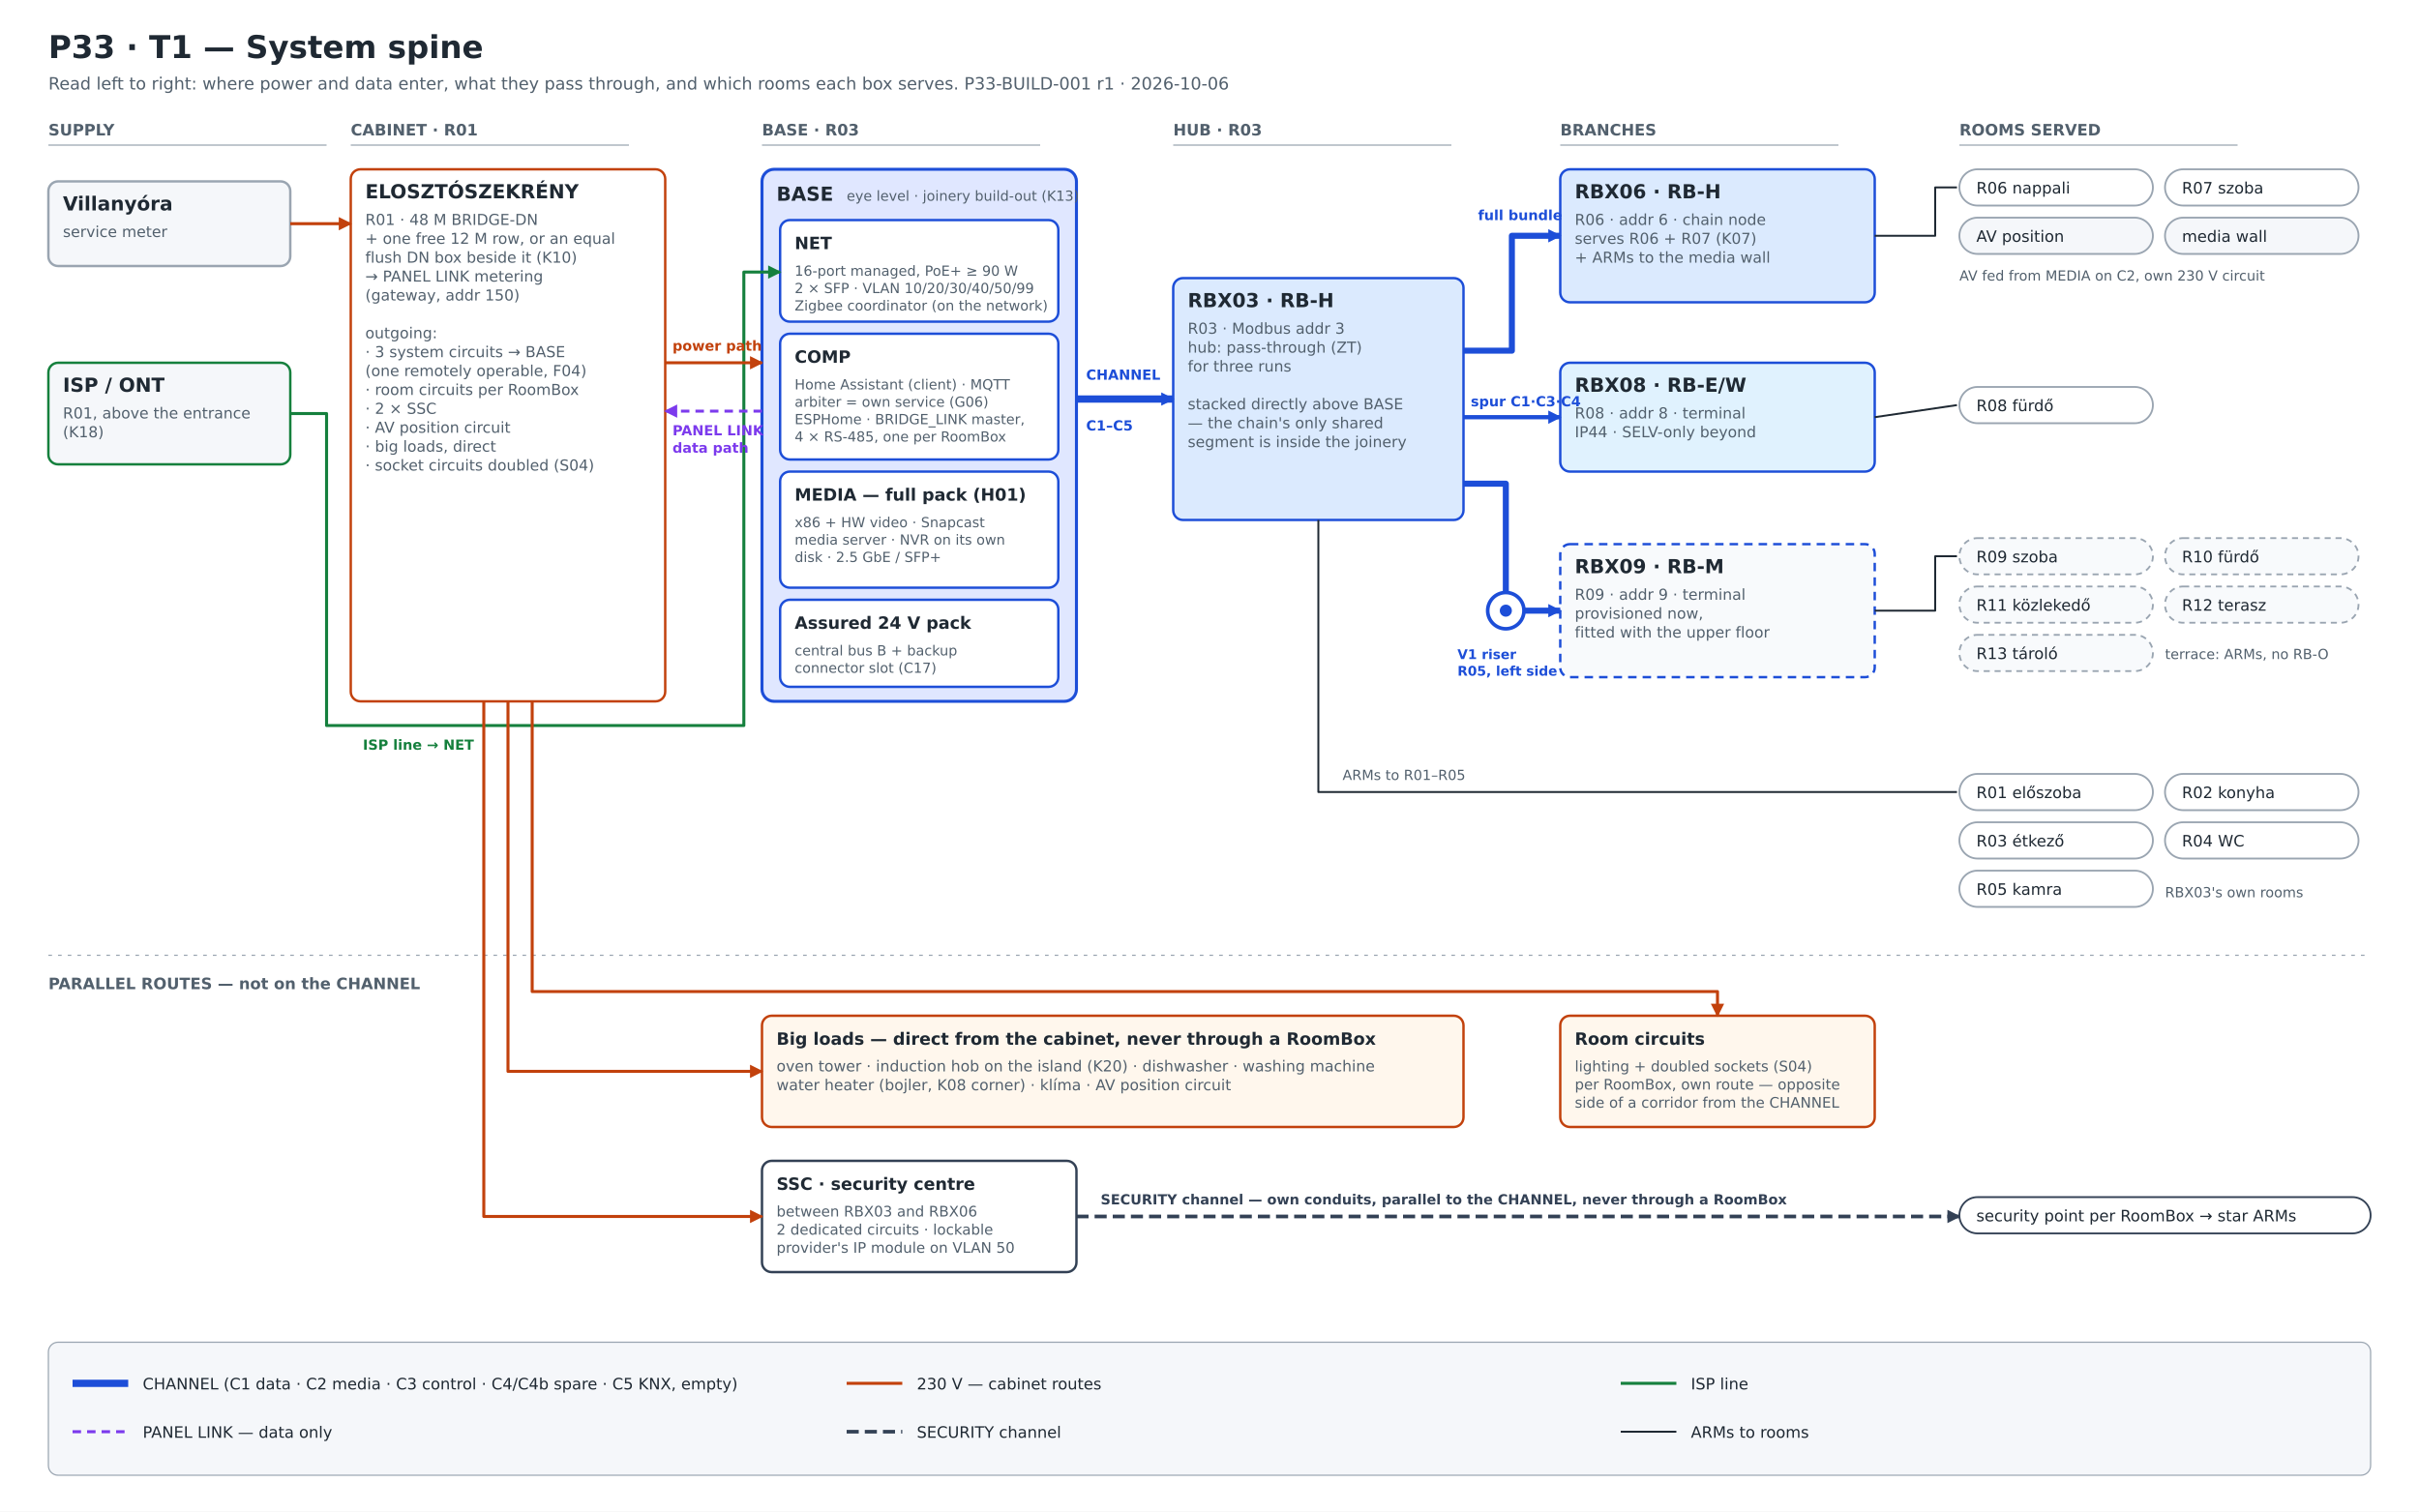
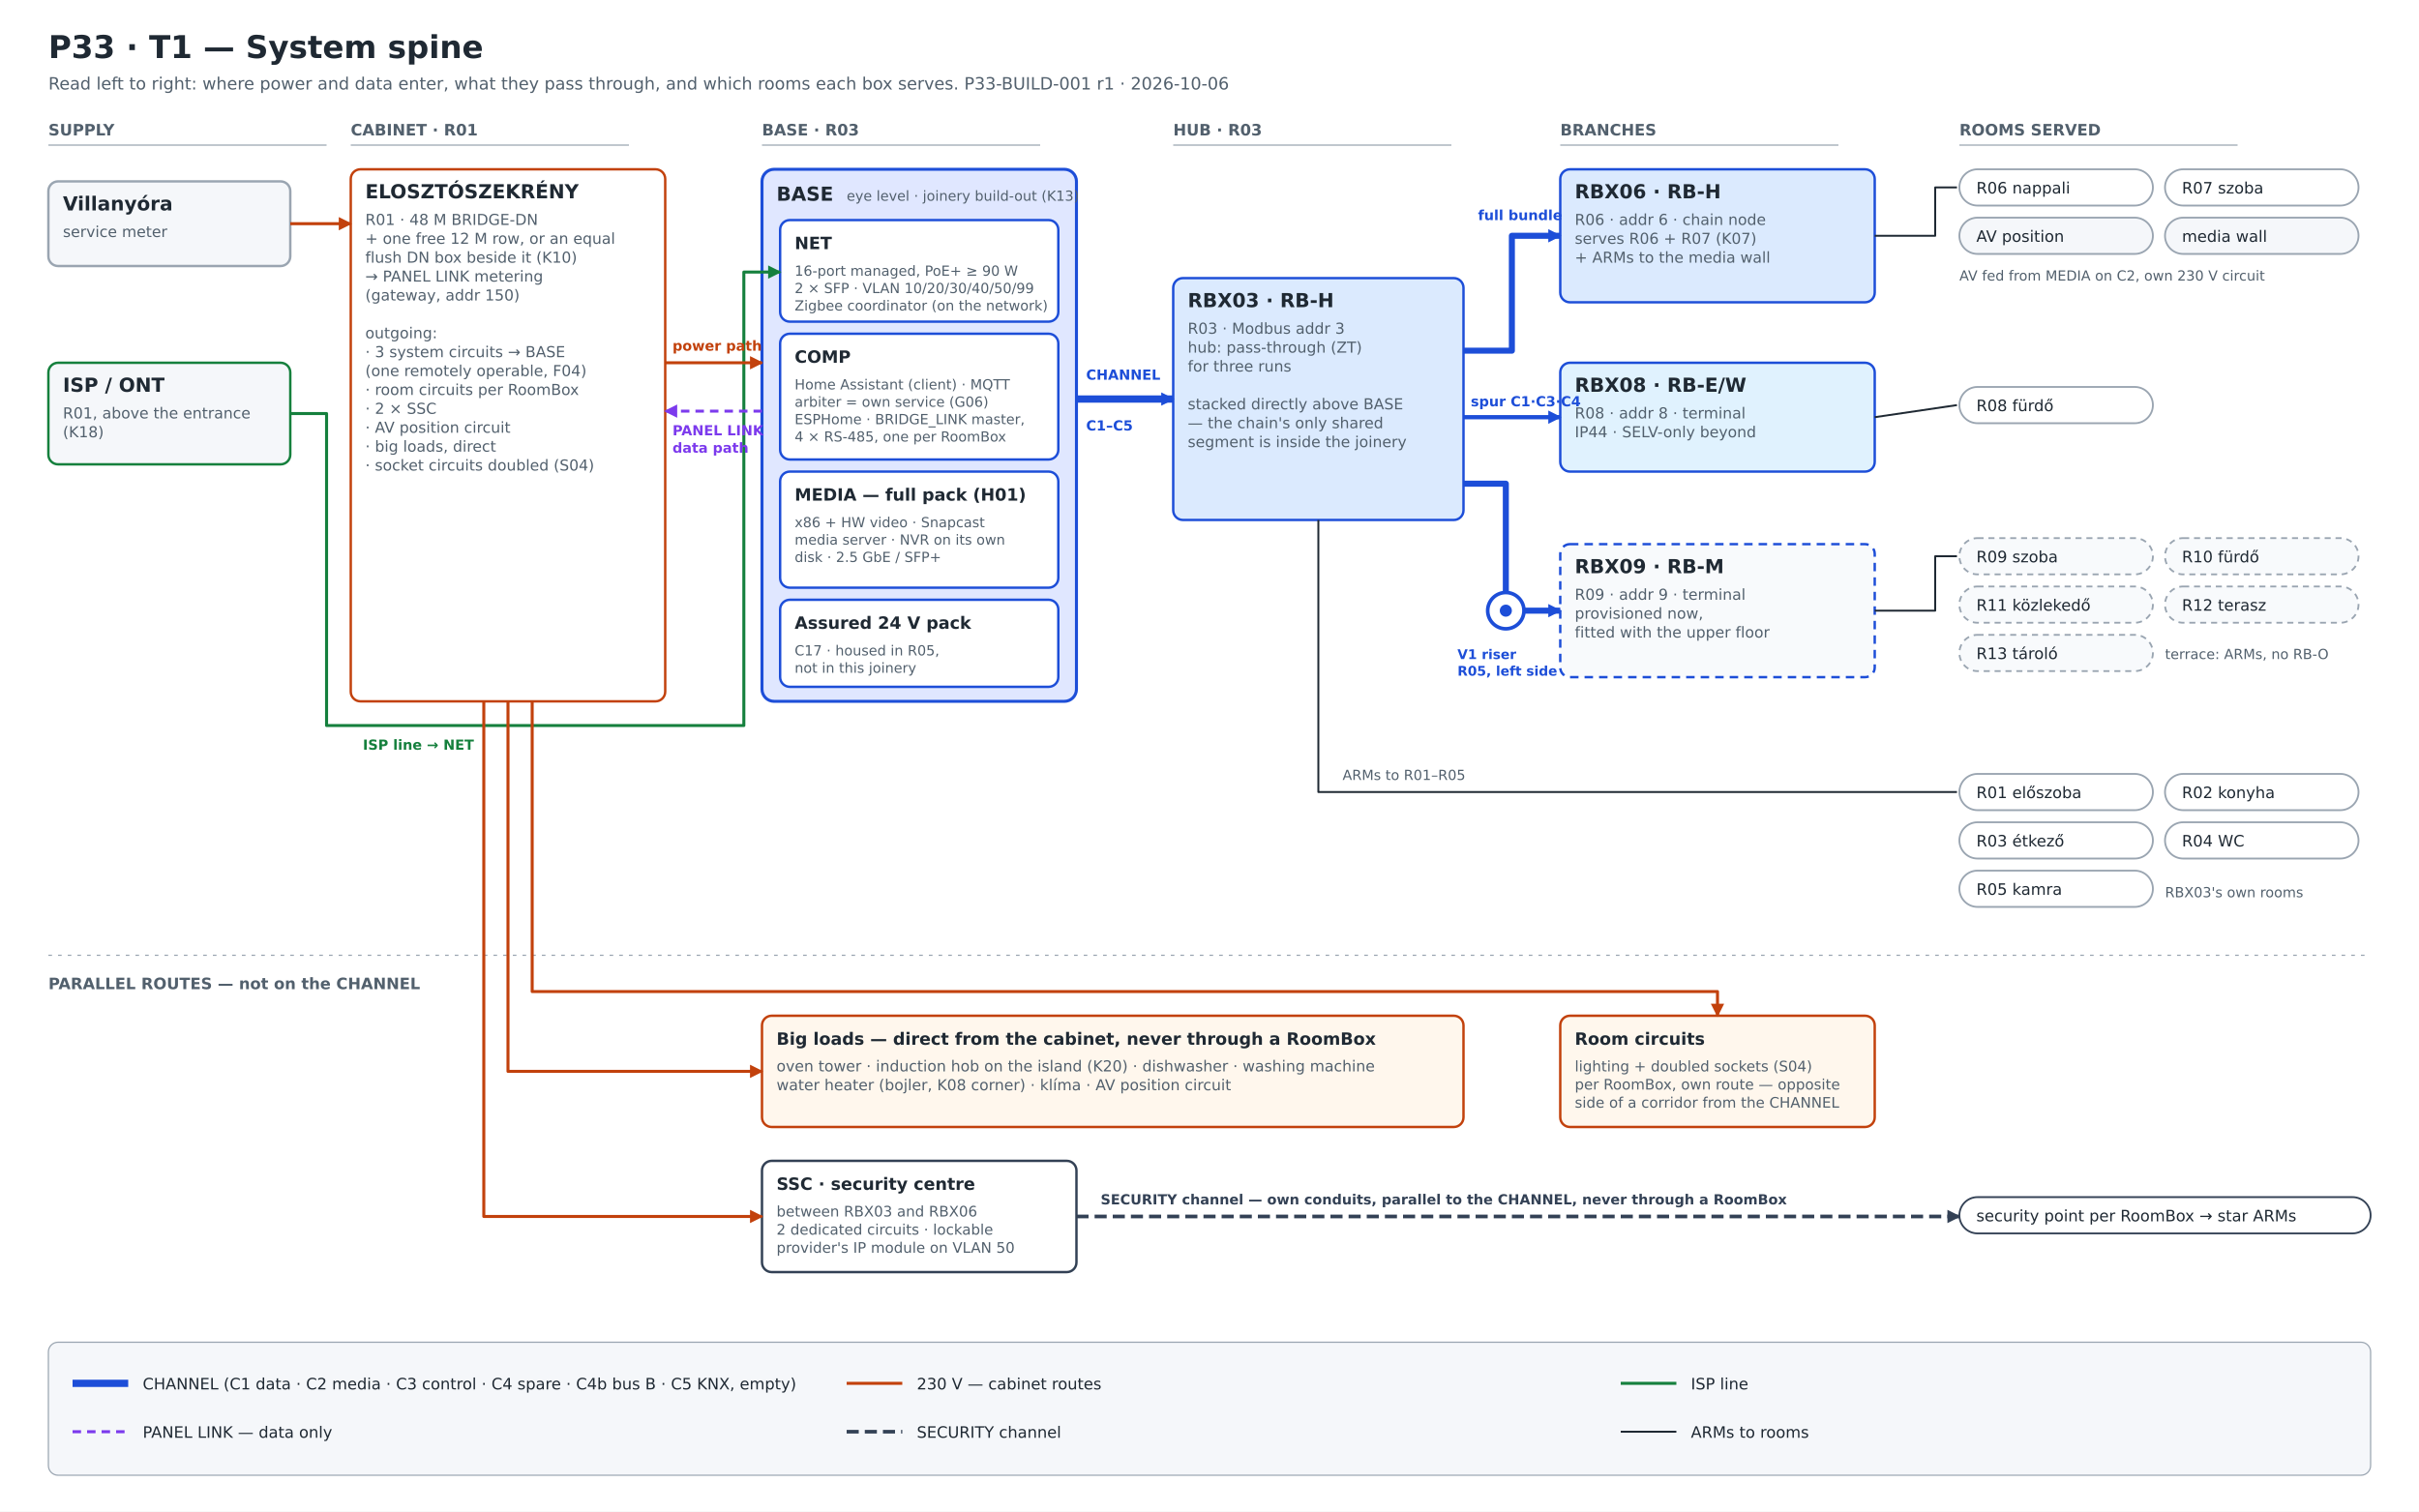
<svg xmlns="http://www.w3.org/2000/svg" viewBox="0 0 2000 1250" width="2000" height="1250" font-family="Segoe UI, DejaVu Sans, Arial, sans-serif">
  <defs>
    <marker id="a1d4ed8" viewBox="0 0 10 10" refX="9" refY="5" markerUnits="userSpaceOnUse" markerWidth="11" markerHeight="11" orient="auto">
      <path d="M0,0 L10,5 L0,10 z" fill="#1d4ed8" />
    </marker>
    <marker id="ac2410c" viewBox="0 0 10 10" refX="9" refY="5" markerUnits="userSpaceOnUse" markerWidth="11" markerHeight="11" orient="auto">
      <path d="M0,0 L10,5 L0,10 z" fill="#c2410c" />
    </marker>
    <marker id="a15803d" viewBox="0 0 10 10" refX="9" refY="5" markerUnits="userSpaceOnUse" markerWidth="11" markerHeight="11" orient="auto">
      <path d="M0,0 L10,5 L0,10 z" fill="#15803d" />
    </marker>
    <marker id="a7c3aed" viewBox="0 0 10 10" refX="9" refY="5" markerUnits="userSpaceOnUse" markerWidth="11" markerHeight="11" orient="auto">
      <path d="M0,0 L10,5 L0,10 z" fill="#7c3aed" />
    </marker>
    <marker id="a334155" viewBox="0 0 10 10" refX="9" refY="5" markerUnits="userSpaceOnUse" markerWidth="11" markerHeight="11" orient="auto">
      <path d="M0,0 L10,5 L0,10 z" fill="#334155" />
    </marker>
  </defs>
  <rect width="2000" height="1250" fill="#fff" />
  <text x="40" y="48" font-size="26" font-weight="700" fill="#1f2933" text-anchor="start">
    <tspan x="40" dy="0">P33 · T1 — System spine</tspan>
  </text>
  <text x="40" y="74" font-size="14" font-weight="400" fill="#52606d" text-anchor="start">
    <tspan x="40" dy="0">Read left to right: where power and data enter, what they pass through, and which rooms each box serves.   P33-BUILD-001 r1 · 2026-10-06</tspan>
  </text>
  <text x="40" y="112" font-size="13" font-weight="700" fill="#52606d" text-anchor="start">
    <tspan x="40" dy="0">SUPPLY</tspan>
  </text>
  <line x1="40" y1="120" x2="270" y2="120" stroke="#9aa5b1" />
  <text x="290" y="112" font-size="13" font-weight="700" fill="#52606d" text-anchor="start">
    <tspan x="290" dy="0">CABINET · R01</tspan>
  </text>
  <line x1="290" y1="120" x2="520" y2="120" stroke="#9aa5b1" />
  <text x="630" y="112" font-size="13" font-weight="700" fill="#52606d" text-anchor="start">
    <tspan x="630" dy="0">BASE · R03</tspan>
  </text>
  <line x1="630" y1="120" x2="860" y2="120" stroke="#9aa5b1" />
  <text x="970" y="112" font-size="13" font-weight="700" fill="#52606d" text-anchor="start">
    <tspan x="970" dy="0">HUB · R03</tspan>
  </text>
  <line x1="970" y1="120" x2="1200" y2="120" stroke="#9aa5b1" />
  <text x="1290" y="112" font-size="13" font-weight="700" fill="#52606d" text-anchor="start">
    <tspan x="1290" dy="0">BRANCHES</tspan>
  </text>
  <line x1="1290" y1="120" x2="1520" y2="120" stroke="#9aa5b1" />
  <text x="1620" y="112" font-size="13" font-weight="700" fill="#52606d" text-anchor="start">
    <tspan x="1620" dy="0">ROOMS SERVED</tspan>
  </text>
  <line x1="1620" y1="120" x2="1850" y2="120" stroke="#9aa5b1" />
  <rect x="40" y="150" width="200" height="70" rx="8" fill="#f5f7fa" stroke="#9aa5b1" stroke-width="2" />
  <text x="52" y="174" font-size="16" font-weight="700" fill="#1f2933" text-anchor="start">
    <tspan x="52" dy="0">Villanyóra</tspan>
  </text>
  <text x="52" y="196" font-size="12.5" font-weight="400" fill="#52606d" text-anchor="start">
    <tspan x="52" dy="0">service meter</tspan>
  </text>
  <rect x="40" y="300" width="200" height="84" rx="8" fill="#f5f7fa" stroke="#15803d" stroke-width="2" />
  <text x="52" y="324" font-size="16" font-weight="700" fill="#1f2933" text-anchor="start">
    <tspan x="52" dy="0">ISP / ONT</tspan>
  </text>
  <text x="52" y="346" font-size="12.5" font-weight="400" fill="#52606d" text-anchor="start">
    <tspan x="52" dy="0">R01, above the entrance</tspan>
    <tspan x="52" dy="15.625">(K18)</tspan>
  </text>
  <rect x="290" y="140" width="260" height="440" rx="8" fill="#fff" stroke="#c2410c" stroke-width="2" />
  <text x="302" y="164" font-size="16" font-weight="700" fill="#1f2933" text-anchor="start">
    <tspan x="302" dy="0">ELOSZTÓSZEKRÉNY</tspan>
  </text>
  <text x="302" y="186" font-size="12.5" font-weight="400" fill="#52606d" text-anchor="start">
    <tspan x="302" dy="0">R01 · 48 M BRIDGE-DN</tspan>
    <tspan x="302" dy="15.625">+ one free 12 M row, or an equal</tspan>
    <tspan x="302" dy="15.625">   flush DN box beside it (K10)</tspan>
    <tspan x="302" dy="15.625">   → PANEL LINK metering</tspan>
    <tspan x="302" dy="15.625">      (gateway, addr 150)</tspan>
    <tspan x="302" dy="15.625"> </tspan>
    <tspan x="302" dy="15.625">outgoing:</tspan>
    <tspan x="302" dy="15.625">· 3 system circuits → BASE</tspan>
    <tspan x="302" dy="15.625">   (one remotely operable, F04)</tspan>
    <tspan x="302" dy="15.625">· room circuits per RoomBox</tspan>
    <tspan x="302" dy="15.625">· 2 × SSC</tspan>
    <tspan x="302" dy="15.625">· AV position circuit</tspan>
    <tspan x="302" dy="15.625">· big loads, direct</tspan>
    <tspan x="302" dy="15.625">· socket circuits doubled (S04)</tspan>
  </text>
  <rect x="630" y="140" width="260" height="440" rx="10" fill="#e0e7ff" stroke="#1d4ed8" stroke-width="2.5" />
  <text x="642" y="166" font-size="16" font-weight="700" fill="#1f2933" text-anchor="start">
    <tspan x="642" dy="0">BASE</tspan>
  </text>
  <text x="700" y="166" font-size="11.5" font-weight="400" fill="#52606d" text-anchor="start">
    <tspan x="700" dy="0">eye level · joinery build-out (K13)</tspan>
  </text>
  <rect x="645" y="182" width="230" height="84" rx="8" fill="#fff" stroke="#1d4ed8" stroke-width="2" />
  <text x="657" y="206" font-size="14" font-weight="700" fill="#1f2933" text-anchor="start">
    <tspan x="657" dy="0">NET</tspan>
  </text>
  <text x="657" y="228" font-size="11.5" font-weight="400" fill="#52606d" text-anchor="start">
    <tspan x="657" dy="0">16-port managed, PoE+ ≥ 90 W</tspan>
    <tspan x="657" dy="14.375">2 × SFP · VLAN 10/20/30/40/50/99</tspan>
    <tspan x="657" dy="14.375">Zigbee coordinator (on the network)</tspan>
  </text>
  <rect x="645" y="276" width="230" height="104" rx="8" fill="#fff" stroke="#1d4ed8" stroke-width="2" />
  <text x="657" y="300" font-size="14" font-weight="700" fill="#1f2933" text-anchor="start">
    <tspan x="657" dy="0">COMP</tspan>
  </text>
  <text x="657" y="322" font-size="11.5" font-weight="400" fill="#52606d" text-anchor="start">
    <tspan x="657" dy="0">Home Assistant (client) · MQTT</tspan>
    <tspan x="657" dy="14.375">arbiter = own service (G06)</tspan>
    <tspan x="657" dy="14.375">ESPHome · BRIDGE_LINK master,</tspan>
    <tspan x="657" dy="14.375">4 × RS-485, one per RoomBox</tspan>
  </text>
  <rect x="645" y="390" width="230" height="96" rx="8" fill="#fff" stroke="#1d4ed8" stroke-width="2" />
  <text x="657" y="414" font-size="14" font-weight="700" fill="#1f2933" text-anchor="start">
    <tspan x="657" dy="0">MEDIA — full pack (H01)</tspan>
  </text>
  <text x="657" y="436" font-size="11.5" font-weight="400" fill="#52606d" text-anchor="start">
    <tspan x="657" dy="0">x86 + HW video · Snapcast</tspan>
    <tspan x="657" dy="14.375">media server · NVR on its own</tspan>
    <tspan x="657" dy="14.375">disk · 2.5 GbE / SFP+</tspan>
  </text>
  <rect x="645" y="496" width="230" height="72" rx="8" fill="#fff" stroke="#1d4ed8" stroke-width="2" />
  <text x="657" y="520" font-size="14" font-weight="700" fill="#1f2933" text-anchor="start">
    <tspan x="657" dy="0">Assured 24 V pack</tspan>
  </text>
  <text x="657" y="542" font-size="11.5" font-weight="400" fill="#52606d" text-anchor="start">
-     <tspan x="657" dy="0">central bus B + backup</tspan>
-     <tspan x="657" dy="14.375">connector slot (C17)</tspan>
+     <tspan x="657" dy="0">C17 · housed in R05,</tspan>
+     <tspan x="657" dy="14.375">not in this joinery</tspan>
  </text>
  <rect x="970" y="230" width="240" height="200" rx="8" fill="#dbeafe" stroke="#1d4ed8" stroke-width="2" />
  <text x="982" y="254" font-size="16" font-weight="700" fill="#1f2933" text-anchor="start">
    <tspan x="982" dy="0">RBX03 · RB-H</tspan>
  </text>
  <text x="982" y="276" font-size="12.5" font-weight="400" fill="#52606d" text-anchor="start">
    <tspan x="982" dy="0">R03 · Modbus addr 3</tspan>
    <tspan x="982" dy="15.625">hub: pass-through (ZT)</tspan>
    <tspan x="982" dy="15.625">for three runs</tspan>
    <tspan x="982" dy="15.625"> </tspan>
    <tspan x="982" dy="15.625">stacked directly above BASE</tspan>
    <tspan x="982" dy="15.625">— the chain's only shared</tspan>
    <tspan x="982" dy="15.625">segment is inside the joinery</tspan>
  </text>
  <rect x="1290" y="140" width="260" height="110" rx="8" fill="#dbeafe" stroke="#1d4ed8" stroke-width="2" />
  <text x="1302" y="164" font-size="16" font-weight="700" fill="#1f2933" text-anchor="start">
    <tspan x="1302" dy="0">RBX06 · RB-H</tspan>
  </text>
  <text x="1302" y="186" font-size="12.5" font-weight="400" fill="#52606d" text-anchor="start">
    <tspan x="1302" dy="0">R06 · addr 6 · chain node</tspan>
    <tspan x="1302" dy="15.625">serves R06 + R07 (K07)</tspan>
    <tspan x="1302" dy="15.625">+ ARMs to the media wall</tspan>
  </text>
  <rect x="1290" y="300" width="260" height="90" rx="8" fill="#e0f2fe" stroke="#1d4ed8" stroke-width="2" />
  <text x="1302" y="324" font-size="16" font-weight="700" fill="#1f2933" text-anchor="start">
    <tspan x="1302" dy="0">RBX08 · RB-E/W</tspan>
  </text>
  <text x="1302" y="346" font-size="12.5" font-weight="400" fill="#52606d" text-anchor="start">
    <tspan x="1302" dy="0">R08 · addr 8 · terminal</tspan>
    <tspan x="1302" dy="15.625">IP44 · SELV-only beyond</tspan>
  </text>
  <rect x="1290" y="450" width="260" height="110" rx="8" fill="#f8fafc" stroke="#1d4ed8" stroke-width="2" stroke-dasharray="7 5" />
  <text x="1302" y="474" font-size="16" font-weight="700" fill="#1f2933" text-anchor="start">
    <tspan x="1302" dy="0">RBX09 · RB-M</tspan>
  </text>
  <text x="1302" y="496" font-size="12.5" font-weight="400" fill="#52606d" text-anchor="start">
    <tspan x="1302" dy="0">R09 · addr 9 · terminal</tspan>
    <tspan x="1302" dy="15.625">provisioned now,</tspan>
    <tspan x="1302" dy="15.625">fitted with the upper floor</tspan>
  </text>
  <circle cx="1245" cy="505" r="15" fill="#fff" stroke="#1d4ed8" stroke-width="3" />
  <circle cx="1245" cy="505" r="5" fill="#1d4ed8" />
  <text x="1205" y="545" font-size="11" font-weight="600" fill="#1d4ed8" text-anchor="start">
    <tspan x="1205" dy="0">V1 riser</tspan>
    <tspan x="1205" dy="13.75">R05, left side</tspan>
  </text>
  <rect x="1620" y="140" width="160" height="30" rx="15" fill="#ffffff" stroke="#9aa5b1" stroke-width="1.5" />
  <text x="1634" y="160" font-size="13" font-weight="400" fill="#1f2933" text-anchor="start">
    <tspan x="1634" dy="0">R06 nappali</tspan>
  </text>
  <rect x="1790" y="140" width="160" height="30" rx="15" fill="#ffffff" stroke="#9aa5b1" stroke-width="1.5" />
  <text x="1804" y="160" font-size="13" font-weight="400" fill="#1f2933" text-anchor="start">
    <tspan x="1804" dy="0">R07 szoba</tspan>
  </text>
  <rect x="1620" y="180" width="160" height="30" rx="15" fill="#f5f7fa" stroke="#9aa5b1" stroke-width="1.5" />
  <text x="1634" y="200" font-size="13" font-weight="400" fill="#1f2933" text-anchor="start">
    <tspan x="1634" dy="0">AV position</tspan>
  </text>
  <rect x="1790" y="180" width="160" height="30" rx="15" fill="#f5f7fa" stroke="#9aa5b1" stroke-width="1.5" />
  <text x="1804" y="200" font-size="13" font-weight="400" fill="#1f2933" text-anchor="start">
    <tspan x="1804" dy="0">media wall</tspan>
  </text>
  <text x="1620" y="232" font-size="11.5" font-weight="400" fill="#52606d" text-anchor="start">
    <tspan x="1620" dy="0">AV fed from MEDIA on C2, own 230 V circuit</tspan>
  </text>
  <rect x="1620" y="320" width="160" height="30" rx="15" fill="#ffffff" stroke="#9aa5b1" stroke-width="1.5" />
  <text x="1634" y="340" font-size="13" font-weight="400" fill="#1f2933" text-anchor="start">
    <tspan x="1634" dy="0">R08 fürdő</tspan>
  </text>
  <rect x="1620" y="445" width="160" height="30" rx="15" fill="#f8fafc" stroke="#9aa5b1" stroke-width="1.5" stroke-dasharray="5 4" />
  <text x="1634" y="465" font-size="13" font-weight="400" fill="#1f2933" text-anchor="start">
    <tspan x="1634" dy="0">R09 szoba</tspan>
  </text>
  <rect x="1790" y="445" width="160" height="30" rx="15" fill="#f8fafc" stroke="#9aa5b1" stroke-width="1.5" stroke-dasharray="5 4" />
  <text x="1804" y="465" font-size="13" font-weight="400" fill="#1f2933" text-anchor="start">
    <tspan x="1804" dy="0">R10 fürdő</tspan>
  </text>
  <rect x="1620" y="485" width="160" height="30" rx="15" fill="#f8fafc" stroke="#9aa5b1" stroke-width="1.5" stroke-dasharray="5 4" />
  <text x="1634" y="505" font-size="13" font-weight="400" fill="#1f2933" text-anchor="start">
    <tspan x="1634" dy="0">R11 közlekedő</tspan>
  </text>
  <rect x="1790" y="485" width="160" height="30" rx="15" fill="#f8fafc" stroke="#9aa5b1" stroke-width="1.5" stroke-dasharray="5 4" />
  <text x="1804" y="505" font-size="13" font-weight="400" fill="#1f2933" text-anchor="start">
    <tspan x="1804" dy="0">R12 terasz</tspan>
  </text>
  <rect x="1620" y="525" width="160" height="30" rx="15" fill="#f8fafc" stroke="#9aa5b1" stroke-width="1.5" stroke-dasharray="5 4" />
  <text x="1634" y="545" font-size="13" font-weight="400" fill="#1f2933" text-anchor="start">
    <tspan x="1634" dy="0">R13 tároló</tspan>
  </text>
  <text x="1790" y="545" font-size="11.5" font-weight="400" fill="#52606d" text-anchor="start">
    <tspan x="1790" dy="0">terrace: ARMs, no RB-O</tspan>
  </text>
  <rect x="1620" y="640" width="160" height="30" rx="15" fill="#ffffff" stroke="#9aa5b1" stroke-width="1.5" />
  <text x="1634" y="660" font-size="13" font-weight="400" fill="#1f2933" text-anchor="start">
    <tspan x="1634" dy="0">R01 előszoba</tspan>
  </text>
  <rect x="1790" y="640" width="160" height="30" rx="15" fill="#ffffff" stroke="#9aa5b1" stroke-width="1.5" />
  <text x="1804" y="660" font-size="13" font-weight="400" fill="#1f2933" text-anchor="start">
    <tspan x="1804" dy="0">R02 konyha</tspan>
  </text>
  <rect x="1620" y="680" width="160" height="30" rx="15" fill="#ffffff" stroke="#9aa5b1" stroke-width="1.5" />
  <text x="1634" y="700" font-size="13" font-weight="400" fill="#1f2933" text-anchor="start">
    <tspan x="1634" dy="0">R03 étkező</tspan>
  </text>
  <rect x="1790" y="680" width="160" height="30" rx="15" fill="#ffffff" stroke="#9aa5b1" stroke-width="1.5" />
  <text x="1804" y="700" font-size="13" font-weight="400" fill="#1f2933" text-anchor="start">
    <tspan x="1804" dy="0">R04 WC</tspan>
  </text>
  <rect x="1620" y="720" width="160" height="30" rx="15" fill="#ffffff" stroke="#9aa5b1" stroke-width="1.5" />
  <text x="1634" y="740" font-size="13" font-weight="400" fill="#1f2933" text-anchor="start">
    <tspan x="1634" dy="0">R05 kamra</tspan>
  </text>
  <text x="1790" y="742" font-size="11.5" font-weight="400" fill="#52606d" text-anchor="start">
    <tspan x="1790" dy="0">RBX03's own rooms</tspan>
  </text>
  <path d="M240,185 L290,185" fill="none" stroke="#c2410c" stroke-width="2.5" stroke-linejoin="round" marker-end="url(#ac2410c)" />
  <path d="M240,342 L270,342 L270,600 L615,600 L615,225 L645,225" fill="none" stroke="#15803d" stroke-width="2.5" stroke-linejoin="round" marker-end="url(#a15803d)" />
  <text x="300" y="620" font-size="11.5" font-weight="600" fill="#15803d" text-anchor="start">
    <tspan x="300" dy="0">ISP line → NET</tspan>
  </text>
  <path d="M550,300 L630,300" fill="none" stroke="#c2410c" stroke-width="2.5" stroke-linejoin="round" marker-end="url(#ac2410c)" />
  <text x="556" y="290" font-size="11.5" font-weight="600" fill="#c2410c" text-anchor="start">
    <tspan x="556" dy="0">power path</tspan>
  </text>
  <path d="M630,340 L550,340" fill="none" stroke="#7c3aed" stroke-width="2.5" stroke-linejoin="round" stroke-dasharray="7 5" marker-end="url(#a7c3aed)" />
  <text x="556" y="360" font-size="11.5" font-weight="600" fill="#7c3aed" text-anchor="start">
    <tspan x="556" dy="0">PANEL LINK</tspan>
    <tspan x="556" dy="14.375">data path</tspan>
  </text>
  <path d="M890,330 L970,330" fill="none" stroke="#1d4ed8" stroke-width="6" stroke-linejoin="round" marker-end="url(#a1d4ed8)" />
  <text x="898" y="314" font-size="11.5" font-weight="600" fill="#1d4ed8" text-anchor="start">
    <tspan x="898" dy="0">CHANNEL</tspan>
  </text>
  <text x="898" y="356" font-size="11.5" font-weight="600" fill="#1d4ed8" text-anchor="start">
    <tspan x="898" dy="0">C1–C5</tspan>
  </text>
  <path d="M1210,290 L1250,290 L1250,195 L1290,195" fill="none" stroke="#1d4ed8" stroke-width="5" stroke-linejoin="round" marker-end="url(#a1d4ed8)" />
  <text x="1222" y="182" font-size="11.5" font-weight="600" fill="#1d4ed8" text-anchor="start">
    <tspan x="1222" dy="0">full bundle</tspan>
  </text>
  <path d="M1210,345 L1290,345" fill="none" stroke="#1d4ed8" stroke-width="3.5" stroke-linejoin="round" marker-end="url(#a1d4ed8)" />
  <text x="1216" y="336" font-size="11.5" font-weight="600" fill="#1d4ed8" text-anchor="start">
    <tspan x="1216" dy="0">spur C1·C3·C4</tspan>
  </text>
  <path d="M1210,400 L1245,400 L1245,490" fill="none" stroke="#1d4ed8" stroke-width="5" stroke-linejoin="round" />
  <path d="M1260,505 L1290,505" fill="none" stroke="#1d4ed8" stroke-width="5" stroke-linejoin="round" marker-end="url(#a1d4ed8)" />
  <path d="M1550,195 L1600,195 L1600,155 L1618,155" fill="none" stroke="#1f2933" stroke-width="1.6" stroke-linejoin="round" marker-end="url(#a1f2933)" />
  <path d="M1550,345 L1618,335" fill="none" stroke="#1f2933" stroke-width="1.6" stroke-linejoin="round" marker-end="url(#a1f2933)" />
  <path d="M1550,505 L1600,505 L1600,460 L1618,460" fill="none" stroke="#1f2933" stroke-width="1.6" stroke-linejoin="round" marker-end="url(#a1f2933)" />
  <path d="M1090,430 L1090,655 L1618,655" fill="none" stroke="#1f2933" stroke-width="1.6" stroke-linejoin="round" marker-end="url(#a1f2933)" />
  <text x="1110" y="645" font-size="11.5" font-weight="400" fill="#52606d" text-anchor="start">
    <tspan x="1110" dy="0">ARMs to R01–R05</tspan>
  </text>
  <line x1="40" y1="790" x2="1960" y2="790" stroke="#9aa5b1" stroke-dasharray="3 5" />
  <text x="40" y="818" font-size="13" font-weight="700" fill="#52606d" text-anchor="start">
    <tspan x="40" dy="0">PARALLEL ROUTES — not on the CHANNEL</tspan>
  </text>
  <rect x="630" y="840" width="580" height="92" rx="8" fill="#fff7ed" stroke="#c2410c" stroke-width="2" />
  <text x="642" y="864" font-size="14" font-weight="700" fill="#1f2933" text-anchor="start">
    <tspan x="642" dy="0">Big loads — direct from the cabinet, never through a RoomBox</tspan>
  </text>
  <text x="642" y="886" font-size="12.5" font-weight="400" fill="#52606d" text-anchor="start">
    <tspan x="642" dy="0">oven tower · induction hob on the island (K20) · dishwasher · washing machine</tspan>
    <tspan x="642" dy="15.625">water heater (bojler, K08 corner) · klíma · AV position circuit</tspan>
  </text>
  <path d="M420,580 L420,886 L630,886" fill="none" stroke="#c2410c" stroke-width="2.5" stroke-linejoin="round" marker-end="url(#ac2410c)" />
  <rect x="1290" y="840" width="260" height="92" rx="8" fill="#fff7ed" stroke="#c2410c" stroke-width="2" />
  <text x="1302" y="864" font-size="14" font-weight="700" fill="#1f2933" text-anchor="start">
    <tspan x="1302" dy="0">Room circuits</tspan>
  </text>
  <text x="1302" y="886" font-size="12" font-weight="400" fill="#52606d" text-anchor="start">
    <tspan x="1302" dy="0">lighting + doubled sockets (S04)</tspan>
    <tspan x="1302" dy="15">per RoomBox, own route — opposite</tspan>
    <tspan x="1302" dy="15">side of a corridor from the CHANNEL</tspan>
  </text>
  <path d="M440,580 L440,820 L1420,820 L1420,840" fill="none" stroke="#c2410c" stroke-width="2.5" stroke-linejoin="round" marker-end="url(#ac2410c)" />
  <rect x="630" y="960" width="260" height="92" rx="8" fill="#fff" stroke="#334155" stroke-width="2" />
  <text x="642" y="984" font-size="14" font-weight="700" fill="#1f2933" text-anchor="start">
    <tspan x="642" dy="0">SSC · security centre</tspan>
  </text>
  <text x="642" y="1006" font-size="12" font-weight="400" fill="#52606d" text-anchor="start">
    <tspan x="642" dy="0">between RBX03 and RBX06</tspan>
    <tspan x="642" dy="15">2 dedicated circuits · lockable</tspan>
    <tspan x="642" dy="15">provider's IP module on VLAN 50</tspan>
  </text>
  <path d="M400,580 L400,1006 L630,1006" fill="none" stroke="#c2410c" stroke-width="2.5" stroke-linejoin="round" marker-end="url(#ac2410c)" />
  <path d="M890,1006 L1620,1006" fill="none" stroke="#334155" stroke-width="3" stroke-linejoin="round" stroke-dasharray="10 5" marker-end="url(#a334155)" />
  <text x="910" y="996" font-size="11.5" font-weight="600" fill="#334155" text-anchor="start">
    <tspan x="910" dy="0">SECURITY channel — own conduits, parallel to the CHANNEL, never through a RoomBox</tspan>
  </text>
  <rect x="1620" y="990" width="340" height="30" rx="15" fill="#ffffff" stroke="#334155" stroke-width="1.5" />
  <text x="1634" y="1010" font-size="13" font-weight="400" fill="#1f2933" text-anchor="start">
    <tspan x="1634" dy="0">security point per RoomBox → star ARMs</tspan>
  </text>
  <rect x="40" y="1110" width="1920" height="110" rx="8" fill="#f5f7fa" stroke="#9aa5b1" />
  <line x1="60" y1="1144" x2="106" y2="1144" stroke="#1d4ed8" stroke-width="6" />
  <text x="118" y="1149" font-size="13" font-weight="400" fill="#1f2933" text-anchor="start">
-     <tspan x="118" dy="0">CHANNEL (C1 data · C2 media · C3 control · C4/C4b spare · C5 KNX, empty)</tspan>
+     <tspan x="118" dy="0">CHANNEL (C1 data · C2 media · C3 control · C4 spare · C4b bus B · C5 KNX, empty)</tspan>
  </text>
  <line x1="700" y1="1144" x2="746" y2="1144" stroke="#c2410c" stroke-width="2.5" />
  <text x="758" y="1149" font-size="13" font-weight="400" fill="#1f2933" text-anchor="start">
    <tspan x="758" dy="0">230 V — cabinet routes</tspan>
  </text>
  <line x1="1340" y1="1144" x2="1386" y2="1144" stroke="#15803d" stroke-width="2.5" />
  <text x="1398" y="1149" font-size="13" font-weight="400" fill="#1f2933" text-anchor="start">
    <tspan x="1398" dy="0">ISP line</tspan>
  </text>
  <line x1="60" y1="1184" x2="106" y2="1184" stroke="#7c3aed" stroke-width="2.5" stroke-dasharray="7 5" />
  <text x="118" y="1189" font-size="13" font-weight="400" fill="#1f2933" text-anchor="start">
    <tspan x="118" dy="0">PANEL LINK — data only</tspan>
  </text>
  <line x1="700" y1="1184" x2="746" y2="1184" stroke="#334155" stroke-width="3" stroke-dasharray="10 5" />
  <text x="758" y="1189" font-size="13" font-weight="400" fill="#1f2933" text-anchor="start">
    <tspan x="758" dy="0">SECURITY channel</tspan>
  </text>
  <line x1="1340" y1="1184" x2="1386" y2="1184" stroke="#1f2933" stroke-width="1.6" />
  <text x="1398" y="1189" font-size="13" font-weight="400" fill="#1f2933" text-anchor="start">
    <tspan x="1398" dy="0">ARMs to rooms</tspan>
  </text>
</svg>
